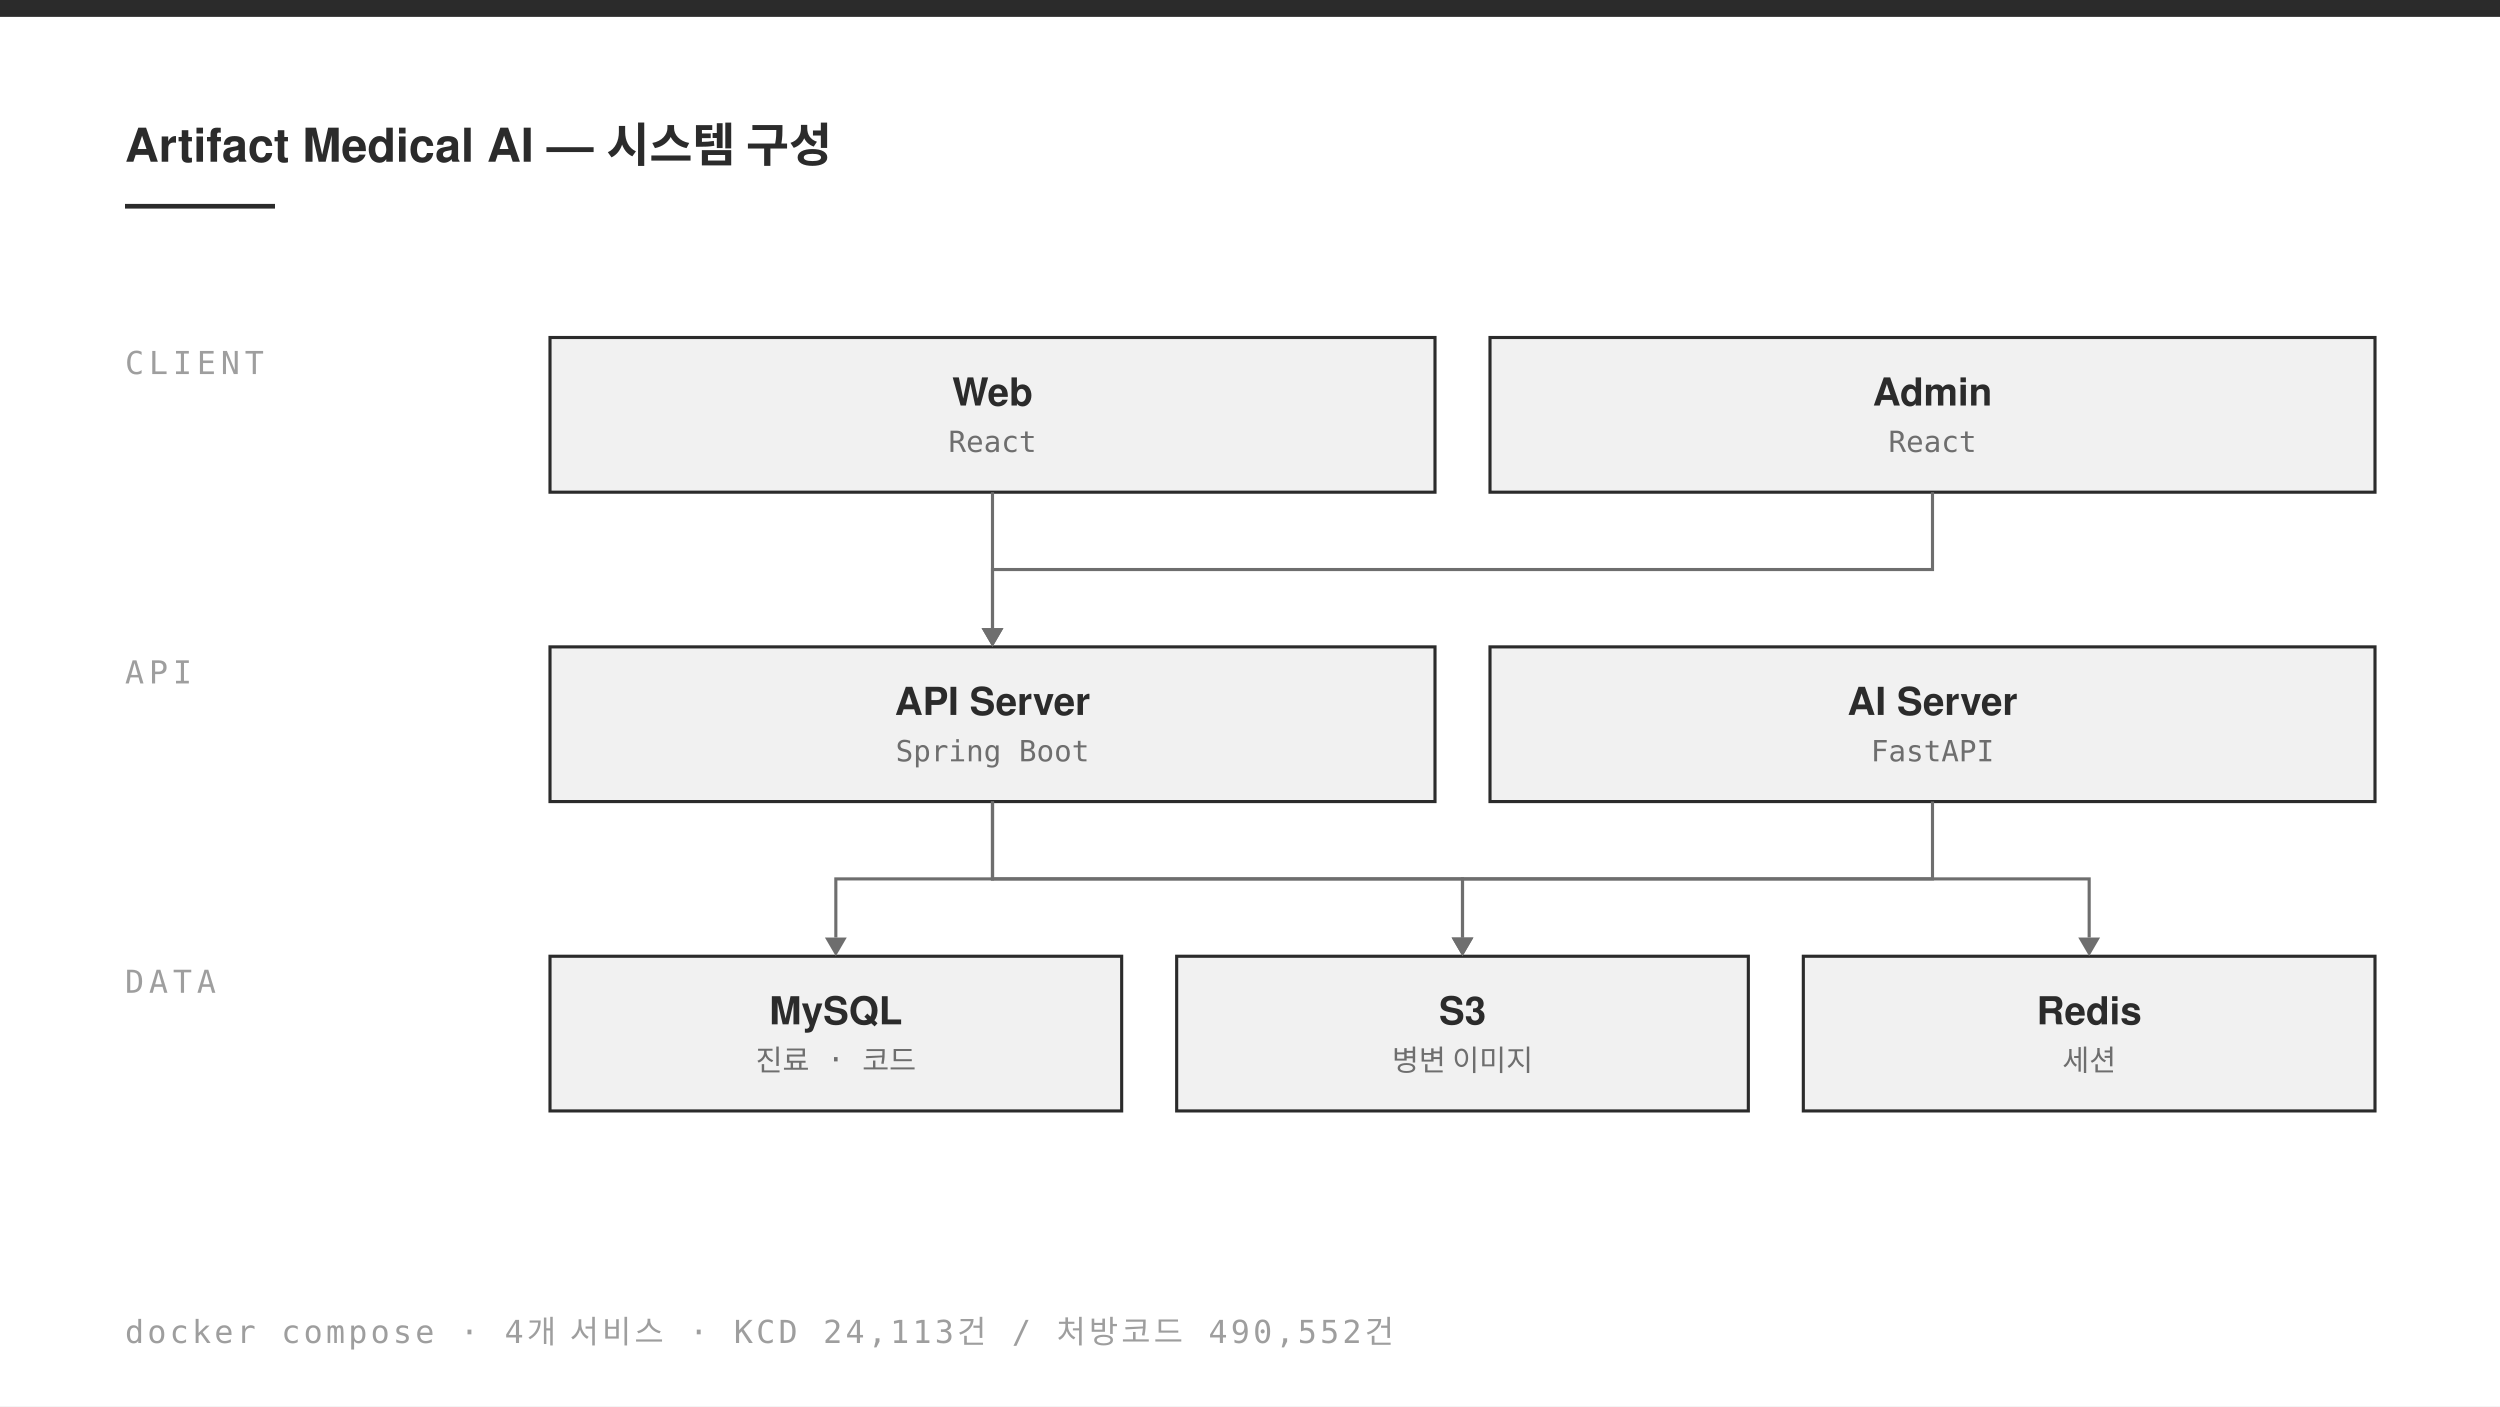
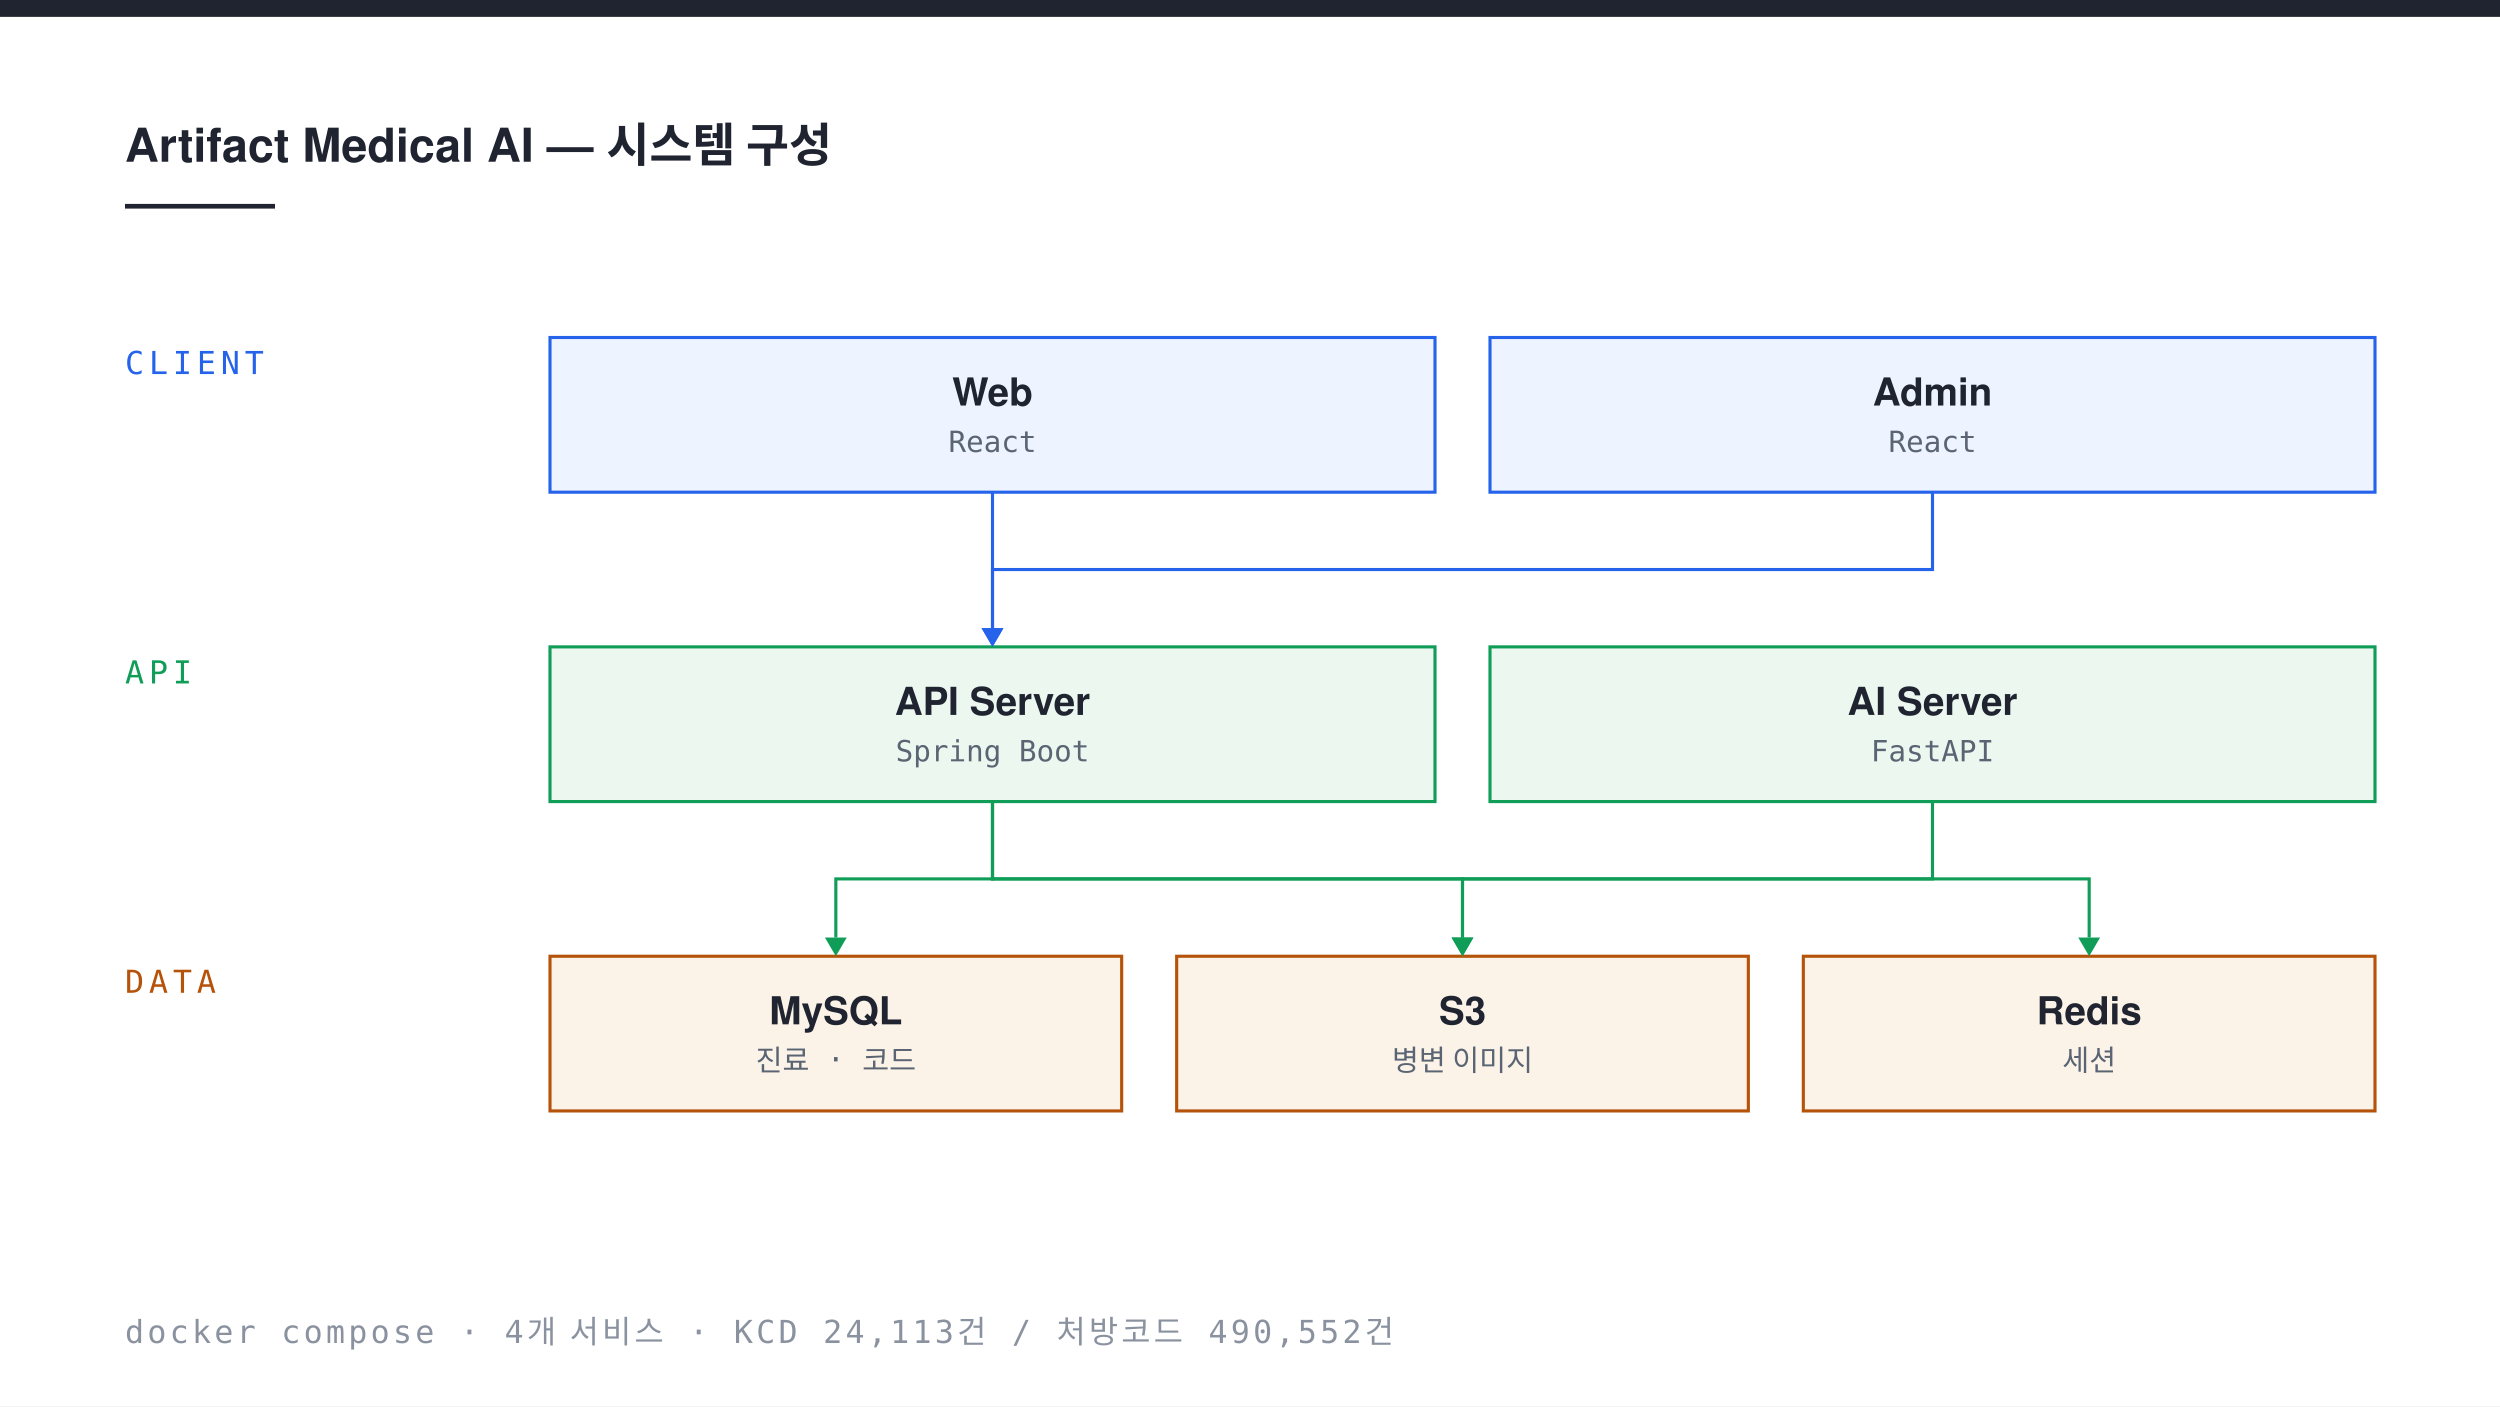
<svg xmlns="http://www.w3.org/2000/svg" viewBox="0 0 1600 900" width="1600" height="900" role="img">
  <rect x="0" y="0" width="1600" height="900" fill="#FFFFFF" />
-   <rect x="0" y="0" width="1600" height="10.8" fill="#2B2B2B" />
-   <text x="80" y="103.5" font-family="Helvetica Neue, Helvetica, Arial, sans-serif" font-size="29.9" font-weight="700" fill="#2B2B2B" text-anchor="start" letter-spacing="0" xml:space="preserve">Artifact Medical AI — 시스템 구성</text>
-   <rect x="80" y="130.5" width="96" height="3" fill="#2B2B2B" />
-   <text x="80" y="239.4" font-family="ui-monospace, SFMono-Regular, Menlo, Consolas, monospace" font-size="20.28" font-weight="400" fill="#9E9E9E" text-anchor="start" letter-spacing="3.12" xml:space="preserve">CLIENT</text>
-   <rect x="352" y="216" width="566.4" height="99" fill="#F1F1F1" />
-   <rect x="352" y="216" width="566.4" height="99" fill="none" stroke="#2B2B2B" stroke-width="2" />
-   <text x="635.2" y="259.56" font-family="Helvetica Neue, Helvetica, Arial, sans-serif" font-size="24.7" font-weight="700" fill="#2B2B2B" text-anchor="middle" letter-spacing="0" xml:space="preserve">Web</text>
-   <text x="635.2" y="289.26" font-family="ui-monospace, SFMono-Regular, Menlo, Consolas, monospace" font-size="18.72" font-weight="400" fill="#6E6E6E" text-anchor="middle" letter-spacing="0" xml:space="preserve">React</text>
-   <rect x="953.6" y="216" width="566.4" height="99" fill="#F1F1F1" />
-   <rect x="953.6" y="216" width="566.4" height="99" fill="none" stroke="#2B2B2B" stroke-width="2" />
-   <text x="1236.8" y="259.56" font-family="Helvetica Neue, Helvetica, Arial, sans-serif" font-size="24.7" font-weight="700" fill="#2B2B2B" text-anchor="middle" letter-spacing="0" xml:space="preserve">Admin</text>
-   <text x="1236.8" y="289.26" font-family="ui-monospace, SFMono-Regular, Menlo, Consolas, monospace" font-size="18.72" font-weight="400" fill="#6E6E6E" text-anchor="middle" letter-spacing="0" xml:space="preserve">React</text>
-   <text x="80" y="437.4" font-family="ui-monospace, SFMono-Regular, Menlo, Consolas, monospace" font-size="20.28" font-weight="400" fill="#9E9E9E" text-anchor="start" letter-spacing="3.12" xml:space="preserve">API</text>
-   <rect x="352" y="414" width="566.4" height="99" fill="#F1F1F1" />
-   <rect x="352" y="414" width="566.4" height="99" fill="none" stroke="#2B2B2B" stroke-width="2" />
-   <text x="635.2" y="457.56" font-family="Helvetica Neue, Helvetica, Arial, sans-serif" font-size="24.7" font-weight="700" fill="#2B2B2B" text-anchor="middle" letter-spacing="0" xml:space="preserve">API Server</text>
-   <text x="635.2" y="487.26" font-family="ui-monospace, SFMono-Regular, Menlo, Consolas, monospace" font-size="18.72" font-weight="400" fill="#6E6E6E" text-anchor="middle" letter-spacing="0" xml:space="preserve">Spring Boot</text>
-   <rect x="953.6" y="414" width="566.4" height="99" fill="#F1F1F1" />
-   <rect x="953.6" y="414" width="566.4" height="99" fill="none" stroke="#2B2B2B" stroke-width="2" />
-   <text x="1236.8" y="457.56" font-family="Helvetica Neue, Helvetica, Arial, sans-serif" font-size="24.7" font-weight="700" fill="#2B2B2B" text-anchor="middle" letter-spacing="0" xml:space="preserve">AI Server</text>
-   <text x="1236.8" y="487.26" font-family="ui-monospace, SFMono-Regular, Menlo, Consolas, monospace" font-size="18.72" font-weight="400" fill="#6E6E6E" text-anchor="middle" letter-spacing="0" xml:space="preserve">FastAPI</text>
-   <text x="80" y="635.4" font-family="ui-monospace, SFMono-Regular, Menlo, Consolas, monospace" font-size="20.28" font-weight="400" fill="#9E9E9E" text-anchor="start" letter-spacing="3.12" xml:space="preserve">DATA</text>
-   <rect x="352" y="612" width="365.867" height="99" fill="#F1F1F1" />
-   <rect x="352" y="612" width="365.867" height="99" fill="none" stroke="#2B2B2B" stroke-width="2" />
-   <text x="534.933" y="655.56" font-family="Helvetica Neue, Helvetica, Arial, sans-serif" font-size="24.7" font-weight="700" fill="#2B2B2B" text-anchor="middle" letter-spacing="0" xml:space="preserve">MySQL</text>
-   <text x="534.933" y="685.26" font-family="ui-monospace, SFMono-Regular, Menlo, Consolas, monospace" font-size="18.72" font-weight="400" fill="#6E6E6E" text-anchor="middle" letter-spacing="0" xml:space="preserve">진료 · 코드</text>
-   <rect x="753.067" y="612" width="365.867" height="99" fill="#F1F1F1" />
-   <rect x="753.067" y="612" width="365.867" height="99" fill="none" stroke="#2B2B2B" stroke-width="2" />
-   <text x="936" y="655.56" font-family="Helvetica Neue, Helvetica, Arial, sans-serif" font-size="24.7" font-weight="700" fill="#2B2B2B" text-anchor="middle" letter-spacing="0" xml:space="preserve">S3</text>
-   <text x="936" y="685.26" font-family="ui-monospace, SFMono-Regular, Menlo, Consolas, monospace" font-size="18.72" font-weight="400" fill="#6E6E6E" text-anchor="middle" letter-spacing="0" xml:space="preserve">병변 이미지</text>
-   <rect x="1154.13" y="612" width="365.867" height="99" fill="#F1F1F1" />
-   <rect x="1154.13" y="612" width="365.867" height="99" fill="none" stroke="#2B2B2B" stroke-width="2" />
-   <text x="1337.07" y="655.56" font-family="Helvetica Neue, Helvetica, Arial, sans-serif" font-size="24.7" font-weight="700" fill="#2B2B2B" text-anchor="middle" letter-spacing="0" xml:space="preserve">Redis</text>
-   <text x="1337.07" y="685.26" font-family="ui-monospace, SFMono-Regular, Menlo, Consolas, monospace" font-size="18.72" font-weight="400" fill="#6E6E6E" text-anchor="middle" letter-spacing="0" xml:space="preserve">세션</text>
-   <path d="M635.2 315 L635.2 364.5 L635.2 364.5 L635.2 402" fill="none" stroke="#6E6E6E" stroke-width="2" />
-   <path d="M635.2 414 l-7 -12 l14 0 z" fill="#6E6E6E" />
-   <path d="M1236.8 315 L1236.8 364.5 L635.2 364.5 L635.2 402" fill="none" stroke="#6E6E6E" stroke-width="2" />
-   <path d="M635.2 414 l-7 -12 l14 0 z" fill="#6E6E6E" />
-   <path d="M635.2 513 L635.2 562.5 L534.933 562.5 L534.933 600" fill="none" stroke="#6E6E6E" stroke-width="2" />
-   <path d="M534.933 612 l-7 -12 l14 0 z" fill="#6E6E6E" />
-   <path d="M635.2 513 L635.2 562.5 L936 562.5 L936 600" fill="none" stroke="#6E6E6E" stroke-width="2" />
-   <path d="M936 612 l-7 -12 l14 0 z" fill="#6E6E6E" />
-   <path d="M635.2 513 L635.2 562.5 L1337.07 562.5 L1337.07 600" fill="none" stroke="#6E6E6E" stroke-width="2" />
-   <path d="M1337.07 612 l-7 -12 l14 0 z" fill="#6E6E6E" />
-   <path d="M1236.8 513 L1236.8 562.5 L936 562.5 L936 600" fill="none" stroke="#6E6E6E" stroke-width="2" />
-   <path d="M936 612 l-7 -12 l14 0 z" fill="#6E6E6E" />
-   <text x="80" y="859.5" font-family="ui-monospace, SFMono-Regular, Menlo, Consolas, monospace" font-size="20.28" font-weight="400" fill="#9E9E9E" text-anchor="start" letter-spacing="2.08" xml:space="preserve">docker compose · 4개 서비스 · KCD 24,113건 / 처방코드 490,552건</text>
+   <rect x="0" y="0" width="1600" height="10.8" fill="#1F2430" />
+   <text x="80" y="103.5" font-family="Helvetica Neue, Helvetica, Arial, sans-serif" font-size="29.9" font-weight="700" fill="#1F2430" text-anchor="start" letter-spacing="0" xml:space="preserve">Artifact Medical AI — 시스템 구성</text>
+   <rect x="80" y="130.5" width="96" height="3" fill="#1F2430" />
+   <text x="80" y="239.4" font-family="ui-monospace, SFMono-Regular, Menlo, Consolas, monospace" font-size="20.28" font-weight="400" fill="#2563EB" text-anchor="start" letter-spacing="3.12" xml:space="preserve">CLIENT</text>
+   <rect x="352" y="216" width="566.4" height="99" fill="#EDF3FF" />
+   <rect x="352" y="216" width="566.4" height="99" fill="none" stroke="#2563EB" stroke-width="2" />
+   <text x="635.2" y="259.56" font-family="Helvetica Neue, Helvetica, Arial, sans-serif" font-size="24.7" font-weight="700" fill="#1F2430" text-anchor="middle" letter-spacing="0" xml:space="preserve">Web</text>
+   <text x="635.2" y="289.26" font-family="ui-monospace, SFMono-Regular, Menlo, Consolas, monospace" font-size="18.72" font-weight="400" fill="#5A6473" text-anchor="middle" letter-spacing="0" xml:space="preserve">React</text>
+   <rect x="953.6" y="216" width="566.4" height="99" fill="#EDF3FF" />
+   <rect x="953.6" y="216" width="566.4" height="99" fill="none" stroke="#2563EB" stroke-width="2" />
+   <text x="1236.8" y="259.56" font-family="Helvetica Neue, Helvetica, Arial, sans-serif" font-size="24.7" font-weight="700" fill="#1F2430" text-anchor="middle" letter-spacing="0" xml:space="preserve">Admin</text>
+   <text x="1236.8" y="289.26" font-family="ui-monospace, SFMono-Regular, Menlo, Consolas, monospace" font-size="18.72" font-weight="400" fill="#5A6473" text-anchor="middle" letter-spacing="0" xml:space="preserve">React</text>
+   <text x="80" y="437.4" font-family="ui-monospace, SFMono-Regular, Menlo, Consolas, monospace" font-size="20.28" font-weight="400" fill="#0F9D58" text-anchor="start" letter-spacing="3.12" xml:space="preserve">API</text>
+   <rect x="352" y="414" width="566.4" height="99" fill="#ECF7F0" />
+   <rect x="352" y="414" width="566.4" height="99" fill="none" stroke="#0F9D58" stroke-width="2" />
+   <text x="635.2" y="457.56" font-family="Helvetica Neue, Helvetica, Arial, sans-serif" font-size="24.7" font-weight="700" fill="#1F2430" text-anchor="middle" letter-spacing="0" xml:space="preserve">API Server</text>
+   <text x="635.2" y="487.26" font-family="ui-monospace, SFMono-Regular, Menlo, Consolas, monospace" font-size="18.72" font-weight="400" fill="#5A6473" text-anchor="middle" letter-spacing="0" xml:space="preserve">Spring Boot</text>
+   <rect x="953.6" y="414" width="566.4" height="99" fill="#ECF7F0" />
+   <rect x="953.6" y="414" width="566.4" height="99" fill="none" stroke="#0F9D58" stroke-width="2" />
+   <text x="1236.8" y="457.56" font-family="Helvetica Neue, Helvetica, Arial, sans-serif" font-size="24.7" font-weight="700" fill="#1F2430" text-anchor="middle" letter-spacing="0" xml:space="preserve">AI Server</text>
+   <text x="1236.8" y="487.26" font-family="ui-monospace, SFMono-Regular, Menlo, Consolas, monospace" font-size="18.72" font-weight="400" fill="#5A6473" text-anchor="middle" letter-spacing="0" xml:space="preserve">FastAPI</text>
+   <text x="80" y="635.4" font-family="ui-monospace, SFMono-Regular, Menlo, Consolas, monospace" font-size="20.28" font-weight="400" fill="#B45309" text-anchor="start" letter-spacing="3.12" xml:space="preserve">DATA</text>
+   <rect x="352" y="612" width="365.867" height="99" fill="#FBF3E8" />
+   <rect x="352" y="612" width="365.867" height="99" fill="none" stroke="#B45309" stroke-width="2" />
+   <text x="534.933" y="655.56" font-family="Helvetica Neue, Helvetica, Arial, sans-serif" font-size="24.7" font-weight="700" fill="#1F2430" text-anchor="middle" letter-spacing="0" xml:space="preserve">MySQL</text>
+   <text x="534.933" y="685.26" font-family="ui-monospace, SFMono-Regular, Menlo, Consolas, monospace" font-size="18.72" font-weight="400" fill="#5A6473" text-anchor="middle" letter-spacing="0" xml:space="preserve">진료 · 코드</text>
+   <rect x="753.067" y="612" width="365.867" height="99" fill="#FBF3E8" />
+   <rect x="753.067" y="612" width="365.867" height="99" fill="none" stroke="#B45309" stroke-width="2" />
+   <text x="936" y="655.56" font-family="Helvetica Neue, Helvetica, Arial, sans-serif" font-size="24.7" font-weight="700" fill="#1F2430" text-anchor="middle" letter-spacing="0" xml:space="preserve">S3</text>
+   <text x="936" y="685.26" font-family="ui-monospace, SFMono-Regular, Menlo, Consolas, monospace" font-size="18.72" font-weight="400" fill="#5A6473" text-anchor="middle" letter-spacing="0" xml:space="preserve">병변 이미지</text>
+   <rect x="1154.13" y="612" width="365.867" height="99" fill="#FBF3E8" />
+   <rect x="1154.13" y="612" width="365.867" height="99" fill="none" stroke="#B45309" stroke-width="2" />
+   <text x="1337.07" y="655.56" font-family="Helvetica Neue, Helvetica, Arial, sans-serif" font-size="24.7" font-weight="700" fill="#1F2430" text-anchor="middle" letter-spacing="0" xml:space="preserve">Redis</text>
+   <text x="1337.07" y="685.26" font-family="ui-monospace, SFMono-Regular, Menlo, Consolas, monospace" font-size="18.72" font-weight="400" fill="#5A6473" text-anchor="middle" letter-spacing="0" xml:space="preserve">세션</text>
+   <path d="M635.2 315 L635.2 364.5 L635.2 364.5 L635.2 402" fill="none" stroke="#2563EB" stroke-width="2" />
+   <path d="M635.2 414 l-7 -12 l14 0 z" fill="#2563EB" />
+   <path d="M1236.8 315 L1236.8 364.5 L635.2 364.5 L635.2 402" fill="none" stroke="#2563EB" stroke-width="2" />
+   <path d="M635.2 414 l-7 -12 l14 0 z" fill="#2563EB" />
+   <path d="M635.2 513 L635.2 562.5 L534.933 562.5 L534.933 600" fill="none" stroke="#0F9D58" stroke-width="2" />
+   <path d="M534.933 612 l-7 -12 l14 0 z" fill="#0F9D58" />
+   <path d="M635.2 513 L635.2 562.5 L936 562.5 L936 600" fill="none" stroke="#0F9D58" stroke-width="2" />
+   <path d="M936 612 l-7 -12 l14 0 z" fill="#0F9D58" />
+   <path d="M635.2 513 L635.2 562.5 L1337.07 562.5 L1337.07 600" fill="none" stroke="#0F9D58" stroke-width="2" />
+   <path d="M1337.07 612 l-7 -12 l14 0 z" fill="#0F9D58" />
+   <path d="M1236.8 513 L1236.8 562.5 L936 562.5 L936 600" fill="none" stroke="#0F9D58" stroke-width="2" />
+   <path d="M936 612 l-7 -12 l14 0 z" fill="#0F9D58" />
+   <text x="80" y="859.5" font-family="ui-monospace, SFMono-Regular, Menlo, Consolas, monospace" font-size="20.28" font-weight="400" fill="#8A92A0" text-anchor="start" letter-spacing="2.08" xml:space="preserve">docker compose · 4개 서비스 · KCD 24,113건 / 처방코드 490,552건</text>
</svg>
